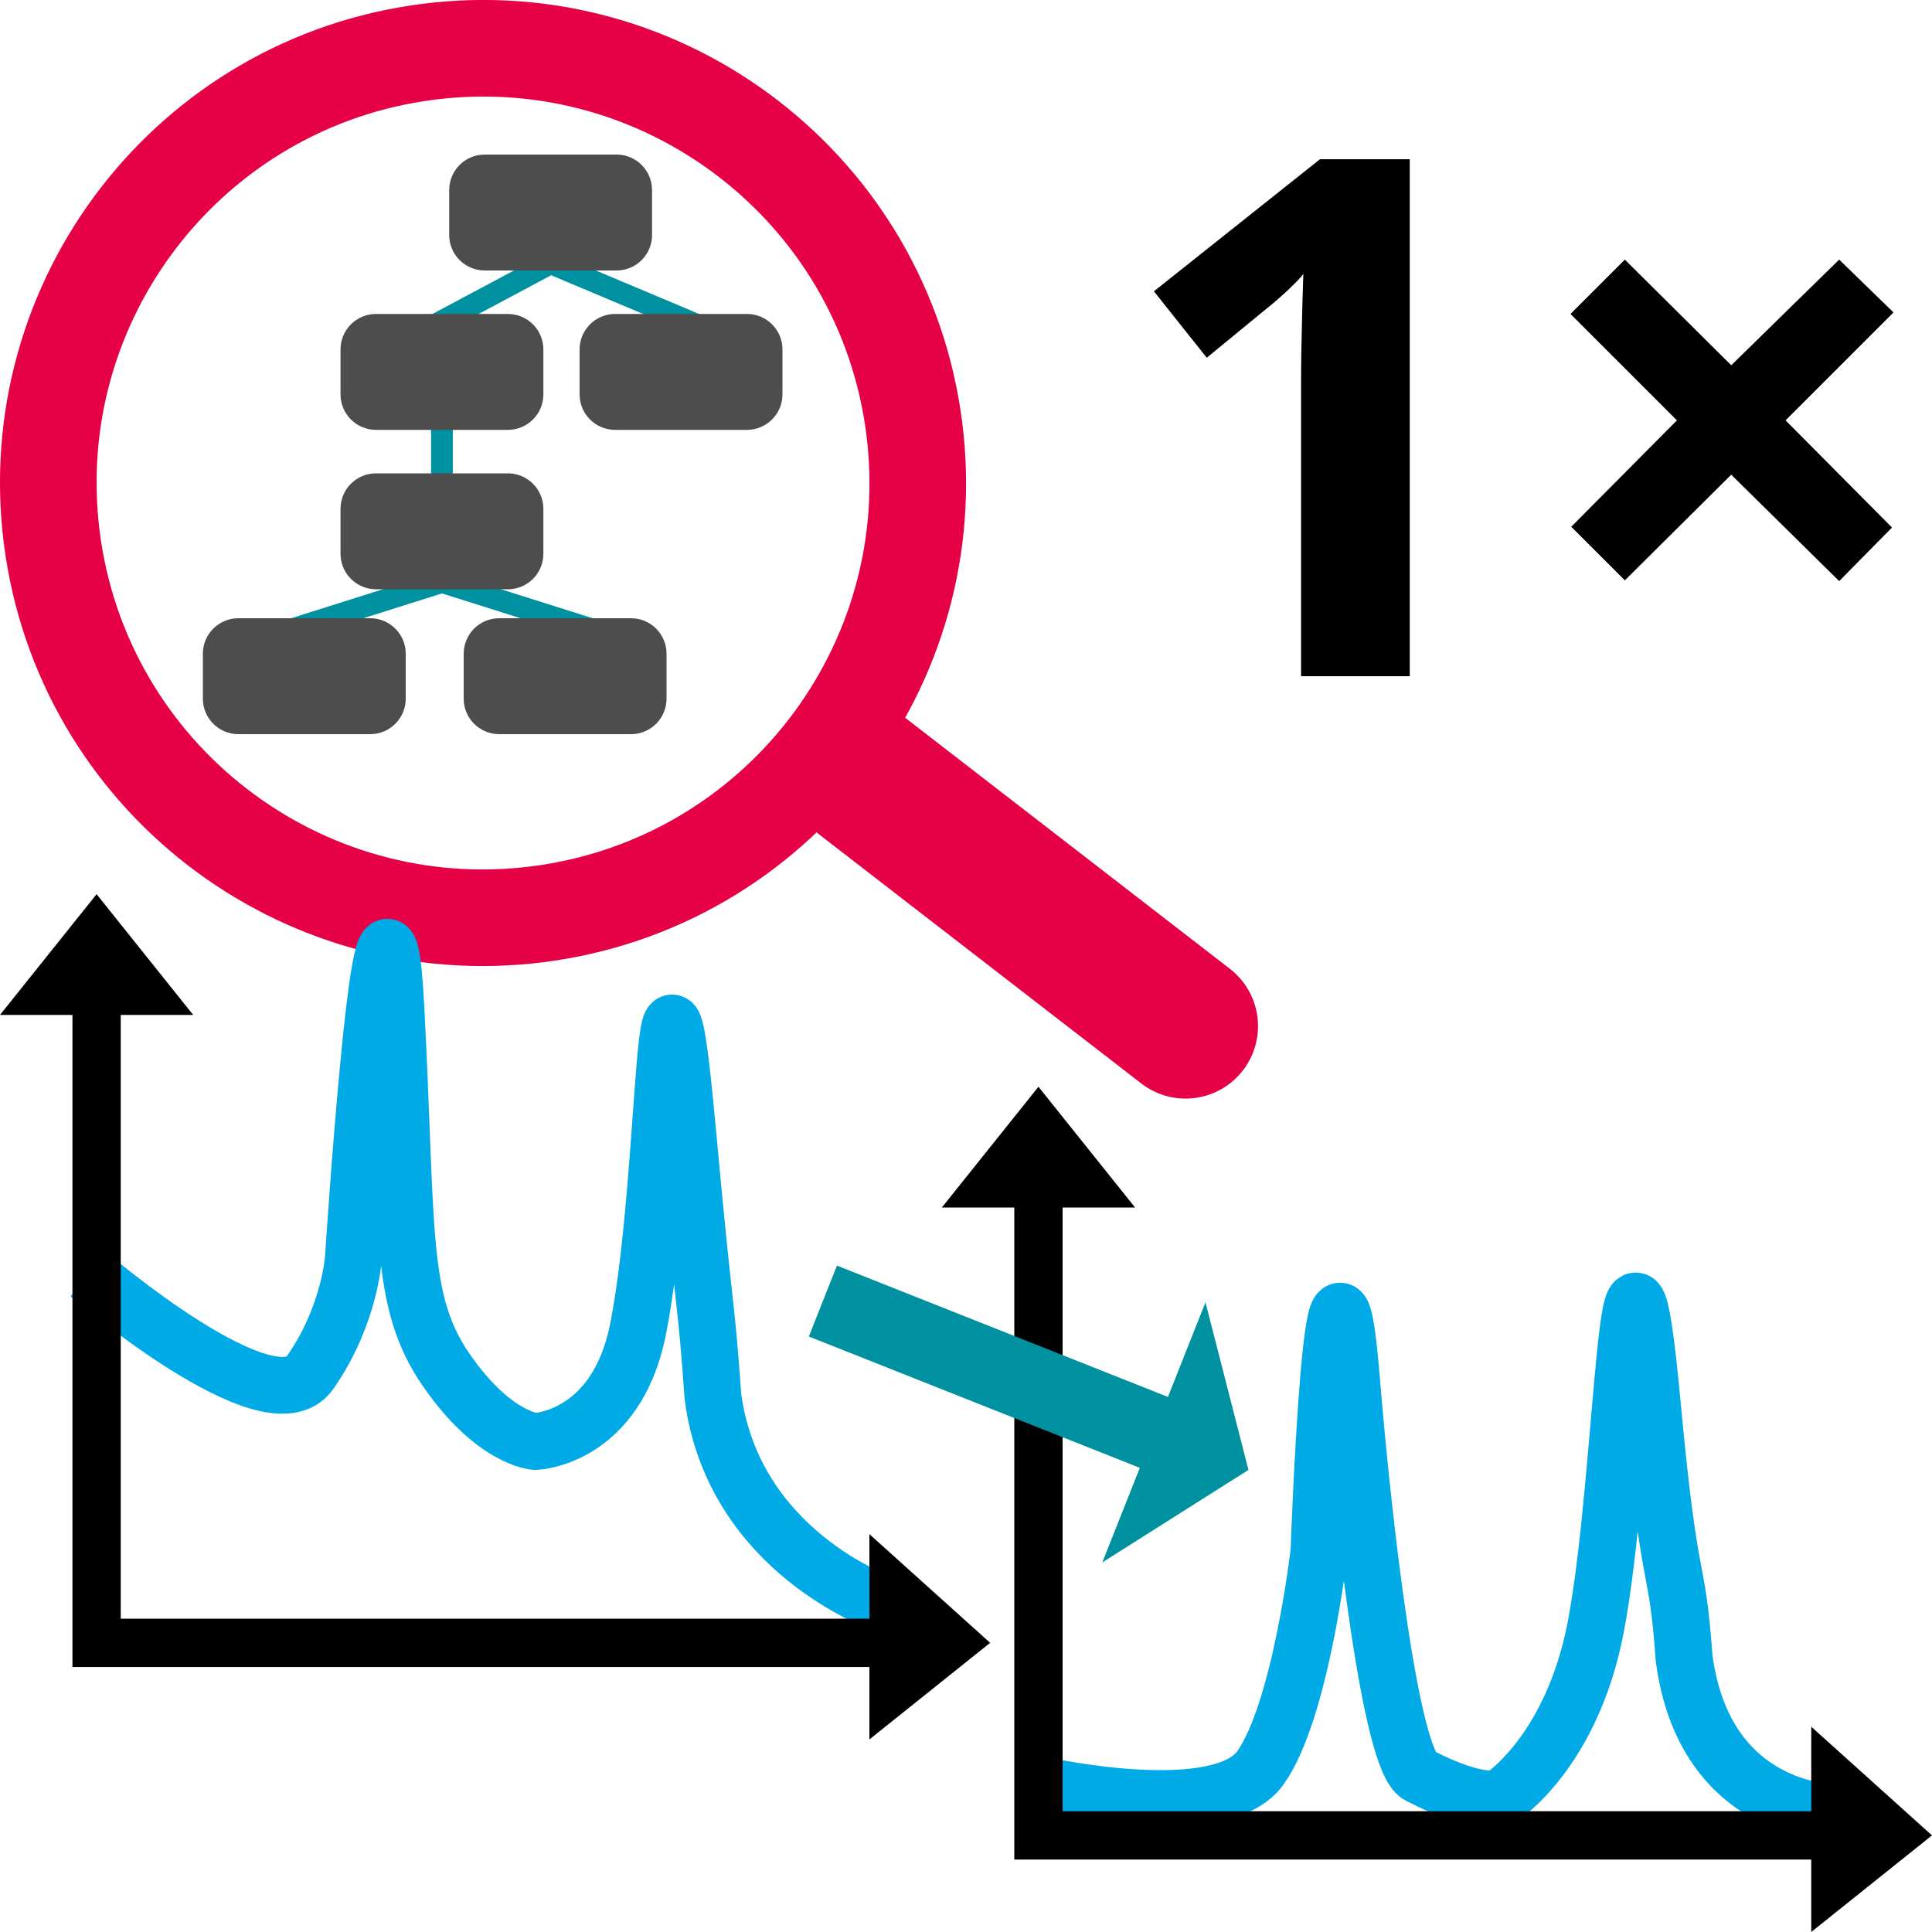
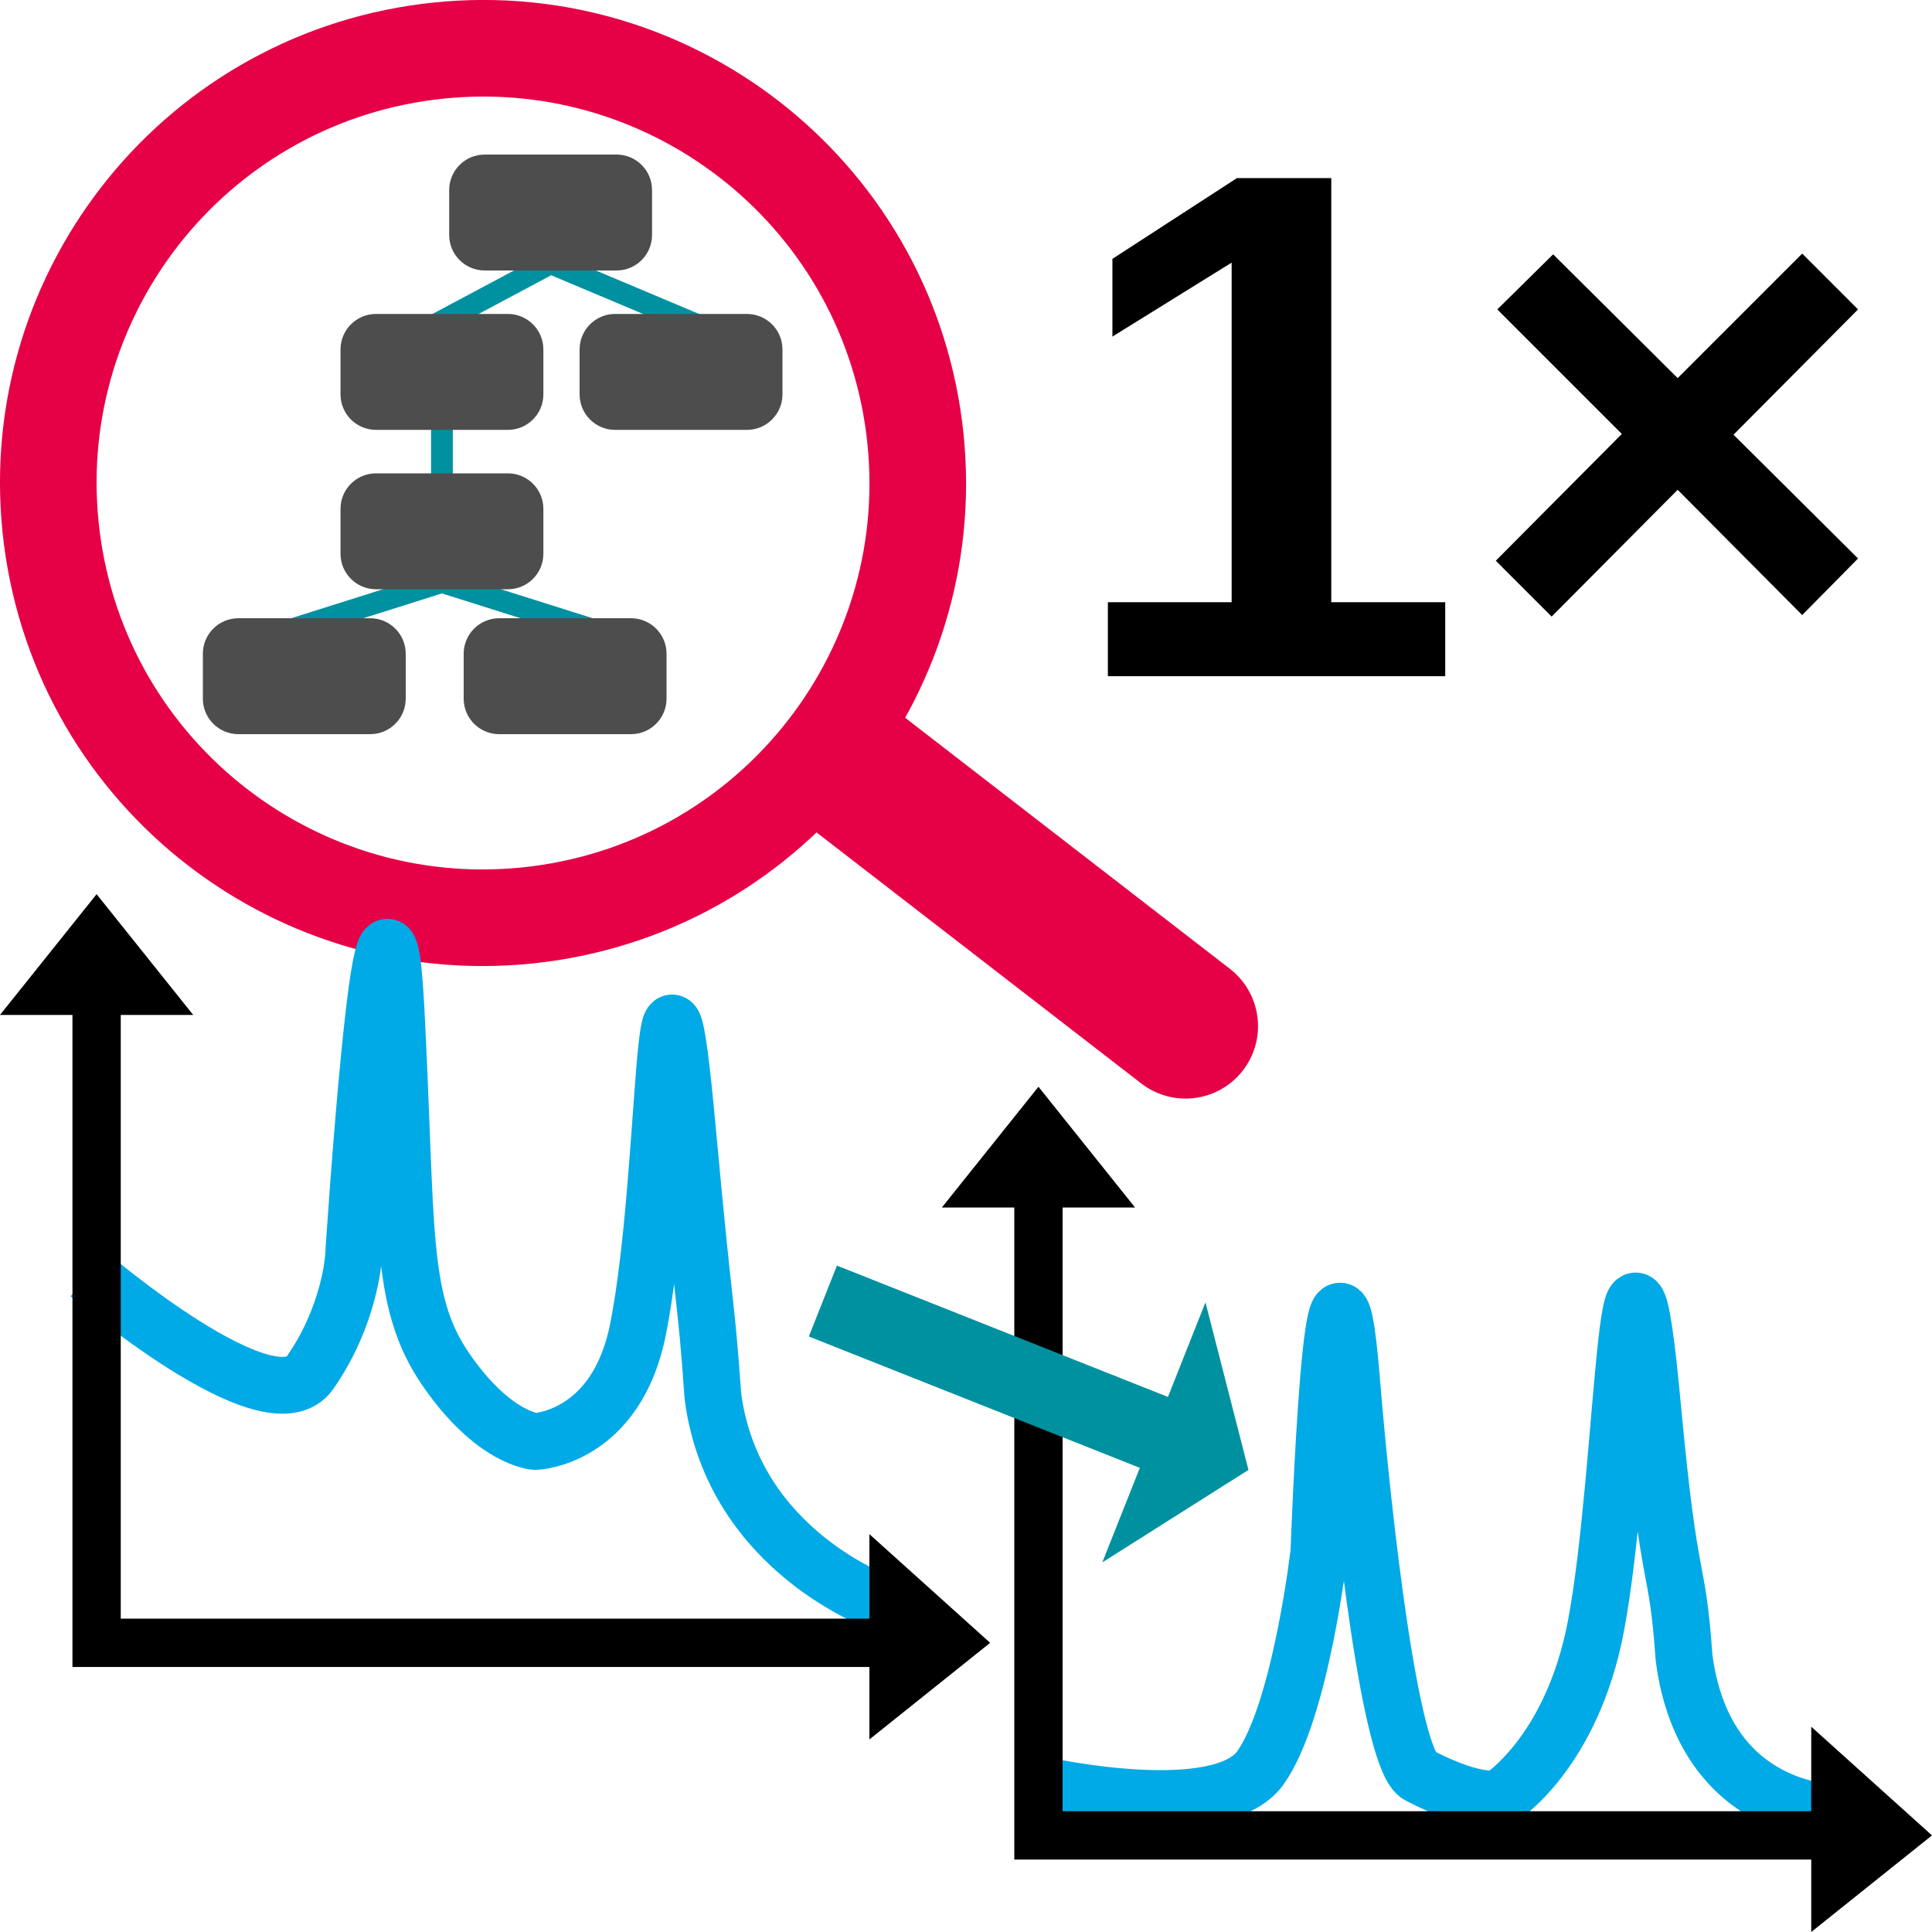
<svg xmlns="http://www.w3.org/2000/svg" width="40" height="40" viewBox="0 0 40 40" version="1.1" id="svg1">
  <defs id="defs1" />
  <g id="layer1">
    <path style="fill:none;stroke:#0091a0;stroke-width:0.45;stroke-linecap:square;stroke-linejoin:miter;stroke-dasharray:none;stroke-opacity:1" d="m 9.15,12.05 -2.85,0.9 M 12,12.95 9.15,12.05 m 0,0 V 6.65 l 2.25,-1.2 2.85,1.2" id="path2" />
    <rect style="fill:#4d4d4d;stroke:#6e6e6e;stroke-width:0;stroke-linecap:round;stroke-linejoin:round;stroke-dasharray:none;stroke-dashoffset:0.643;paint-order:stroke fill markers;stop-color:#000000" id="rect2305" width="4.2" height="2.4" x="9.3" y="3.2" ry="0.735" />
    <rect style="fill:#4d4d4d;stroke:#6e6e6e;stroke-width:0;stroke-linecap:round;stroke-linejoin:round;stroke-dasharray:none;stroke-dashoffset:0.643;paint-order:stroke fill markers;stop-color:#000000" id="rect2305-4" width="4.2" height="2.4" x="7.05" y="6.5" ry="0.735" />
    <rect style="fill:#4d4d4d;stroke:#6e6e6e;stroke-width:0;stroke-linecap:round;stroke-linejoin:round;stroke-dasharray:none;stroke-dashoffset:0.643;paint-order:stroke fill markers;stop-color:#000000" id="rect2305-4-4" width="4.2" height="2.4" x="7.05" y="9.8" ry="0.735" />
    <rect style="fill:#4d4d4d;stroke:#6e6e6e;stroke-width:0;stroke-linecap:round;stroke-linejoin:round;stroke-dasharray:none;stroke-dashoffset:0.643;paint-order:stroke fill markers;stop-color:#000000" id="rect2305-4-4-6" width="4.2" height="2.4" x="4.2" y="12.8" ry="0.735" />
    <rect style="fill:#4d4d4d;stroke:#6e6e6e;stroke-width:0;stroke-linecap:round;stroke-linejoin:round;stroke-dasharray:none;stroke-dashoffset:0.643;paint-order:stroke fill markers;stop-color:#000000" id="rect2305-4-4-5" width="4.2" height="2.4" x="9.6" y="12.8" ry="0.735" />
    <rect style="fill:#4d4d4d;stroke:#6e6e6e;stroke-width:0;stroke-linecap:round;stroke-linejoin:round;stroke-dasharray:none;stroke-dashoffset:0.643;paint-order:stroke fill markers;stop-color:#000000" id="rect2305-4-7" width="4.2" height="2.4" x="12" y="6.5" ry="0.735" />
    <path style="fill:none;stroke:#000000;stroke-width:0.3px;stroke-linecap:butt;stroke-linejoin:miter;stroke-opacity:1" d="M 9.115,12.09 Z" id="path3" />
    <circle style="fill:none;stroke:#e60046;stroke-width:2;stroke-linecap:square;stroke-linejoin:round;stroke-dasharray:none;stroke-opacity:1;paint-order:stroke fill markers" id="path4" cx="8.65" cy="-11.189" transform="matrix(0.9919062,-0.1269727,-0.1269727,-0.9919062,0,0)" r="9" />
    <path style="fill:none;stroke:#e60046;stroke-width:3;stroke-linecap:round;stroke-linejoin:miter;stroke-dasharray:none;stroke-opacity:1" d="m 17.833,16.055 6.713,5.19" id="path5" />
    <path style="fill:none;stroke:#00aae6;stroke-width:1.18;stroke-linecap:butt;stroke-linejoin:miter;stroke-dasharray:none;stroke-opacity:1" d="m 21.611,36.968 c 0,0 3.652,0.809 4.486,-0.369 0.834,-1.178 1.212,-4.47 1.212,-4.47 0,0 0.293,-8.17 0.669,-3.583 0.247,3.017 0.812,7.905 1.4,8.211 1.261,0.655 1.689,0.466 1.689,0.466 0,0 1.472,-0.924 1.973,-3.546 0.605,-3.17 0.635,-10.337 1.172,-4.554 0.371,3.996 0.502,3.061 0.656,5.213 0.432,3.227 3.132,3.197 3.132,3.197" id="path3-1-9" />
    <path style="fill:#000000;fill-opacity:1;stroke:none;stroke-width:1px;stroke-linecap:butt;stroke-linejoin:miter;stroke-opacity:1" d="M 21,38.5 H 37.5 V 40 L 40,38 37.5,35.75 V 37.5 H 22 V 25 h 1.5 l -2,-2.5 -2,2.5 H 21 Z" id="path1-3" />
    <path style="fill:none;stroke:#00aae6;stroke-width:1.176;stroke-linecap:butt;stroke-linejoin:miter;stroke-dasharray:none;stroke-opacity:1" d="m 1.845,26.392 c 0,0 3.748,3.21 4.574,2.028 0.826,-1.182 0.898,-2.377 0.898,-2.377 0,0 0.634,-9.818 0.879,-5.193 0.245,4.625 0.053,6.077 1.04,7.51 0.99,1.437 1.846,1.485 1.846,1.485 0,0 1.675,-0.055 2.127,-2.321 0.631,-3.162 0.499,-9.86 1.031,-4.059 0.367,4.008 0.367,3.289 0.52,5.447 0.428,3.238 3.535,4.298 3.535,4.298" id="path3-1" />
    <path style="fill:#000000;fill-opacity:1;stroke:none;stroke-width:1px;stroke-linecap:butt;stroke-linejoin:miter;stroke-opacity:1" d="m 1.5,34.513 h 16.5 v 1.5 l 2.5,-2 -2.5,-2.25 v 1.75 H 2.5 v -12.5 H 4 l -2,-2.5 -2,2.5 h 1.5 z" id="path1" />
    <path style="fill:#0091a0;fill-opacity:1;stroke:none;stroke-width:1.053px;stroke-linecap:butt;stroke-linejoin:miter;stroke-opacity:1" d="m 16.746,27.671 6.853,2.719 -0.777,1.958 3.026,-1.915 -0.89,-3.469 -0.777,1.958 -6.853,-2.719 z" id="path4-7" />
-     <text xml:space="preserve" id="text1" font-family="Calibri" font-weight="bold" font-size="15px" x="23" y="14">1×</text>
+     <text xml:space="preserve" id="text1" font-family="Arial" font-weight="bold" font-size="15px" x="22" y="14">1×</text>
  </g>
</svg>
